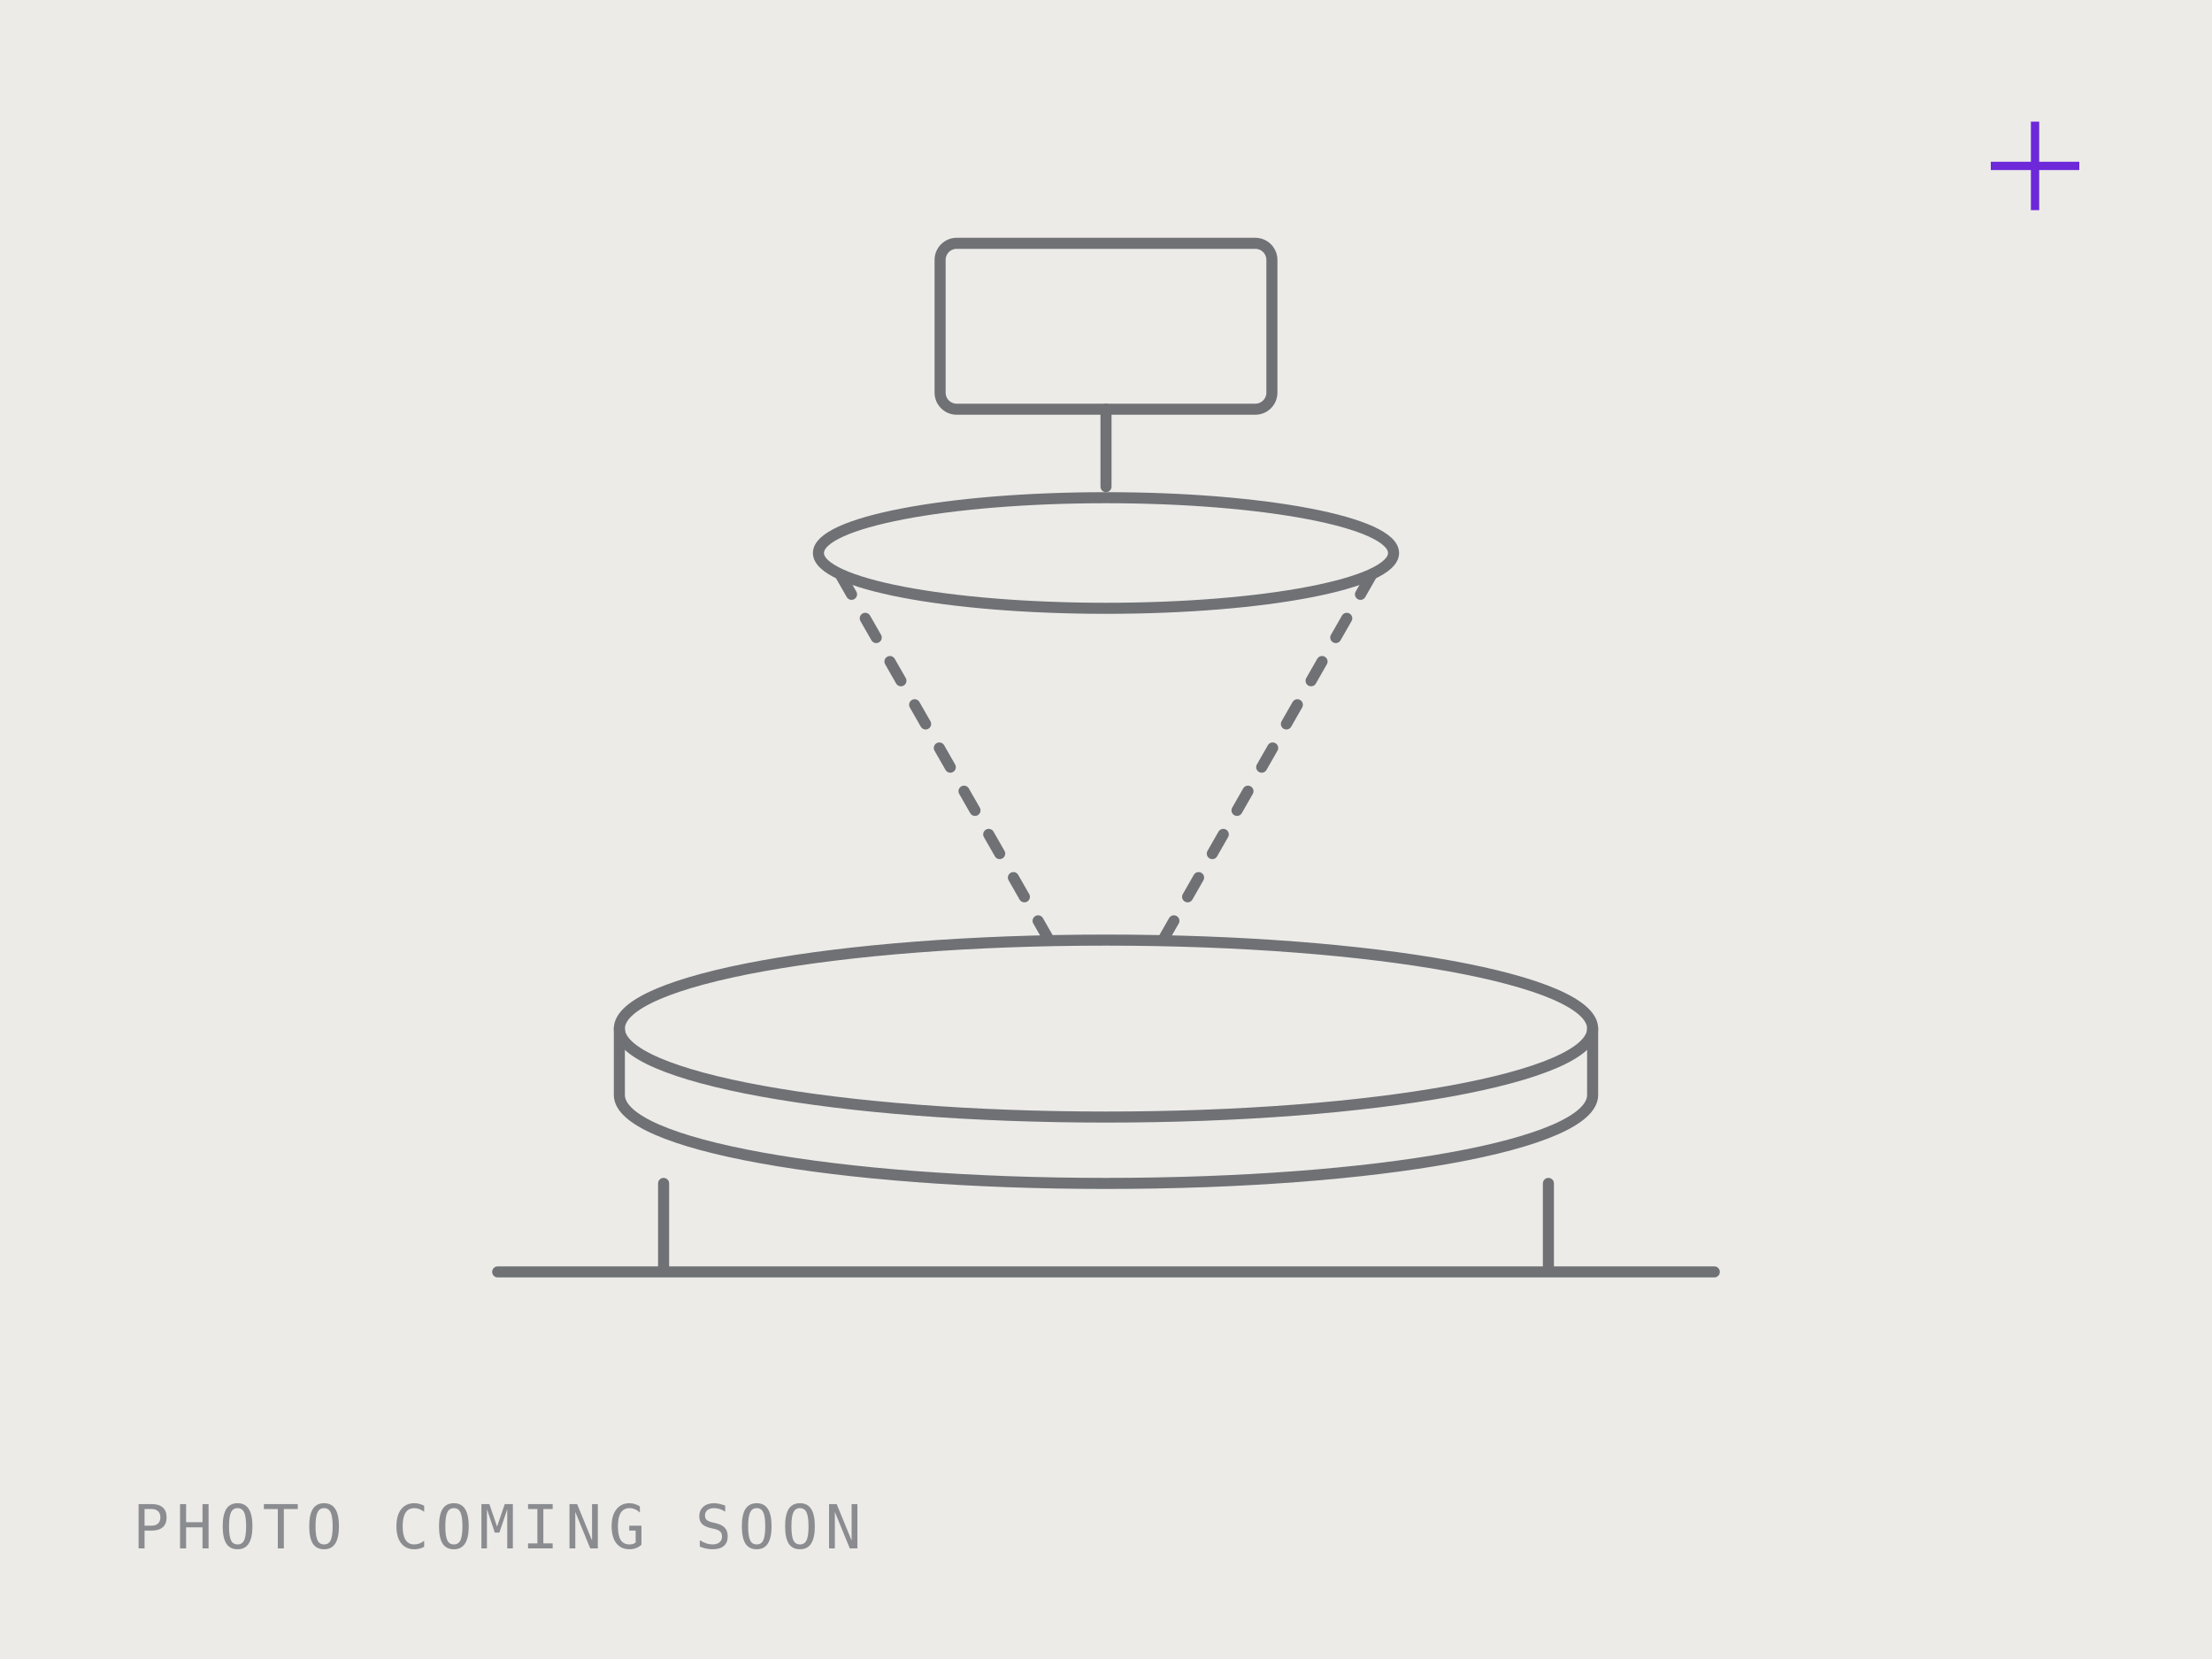
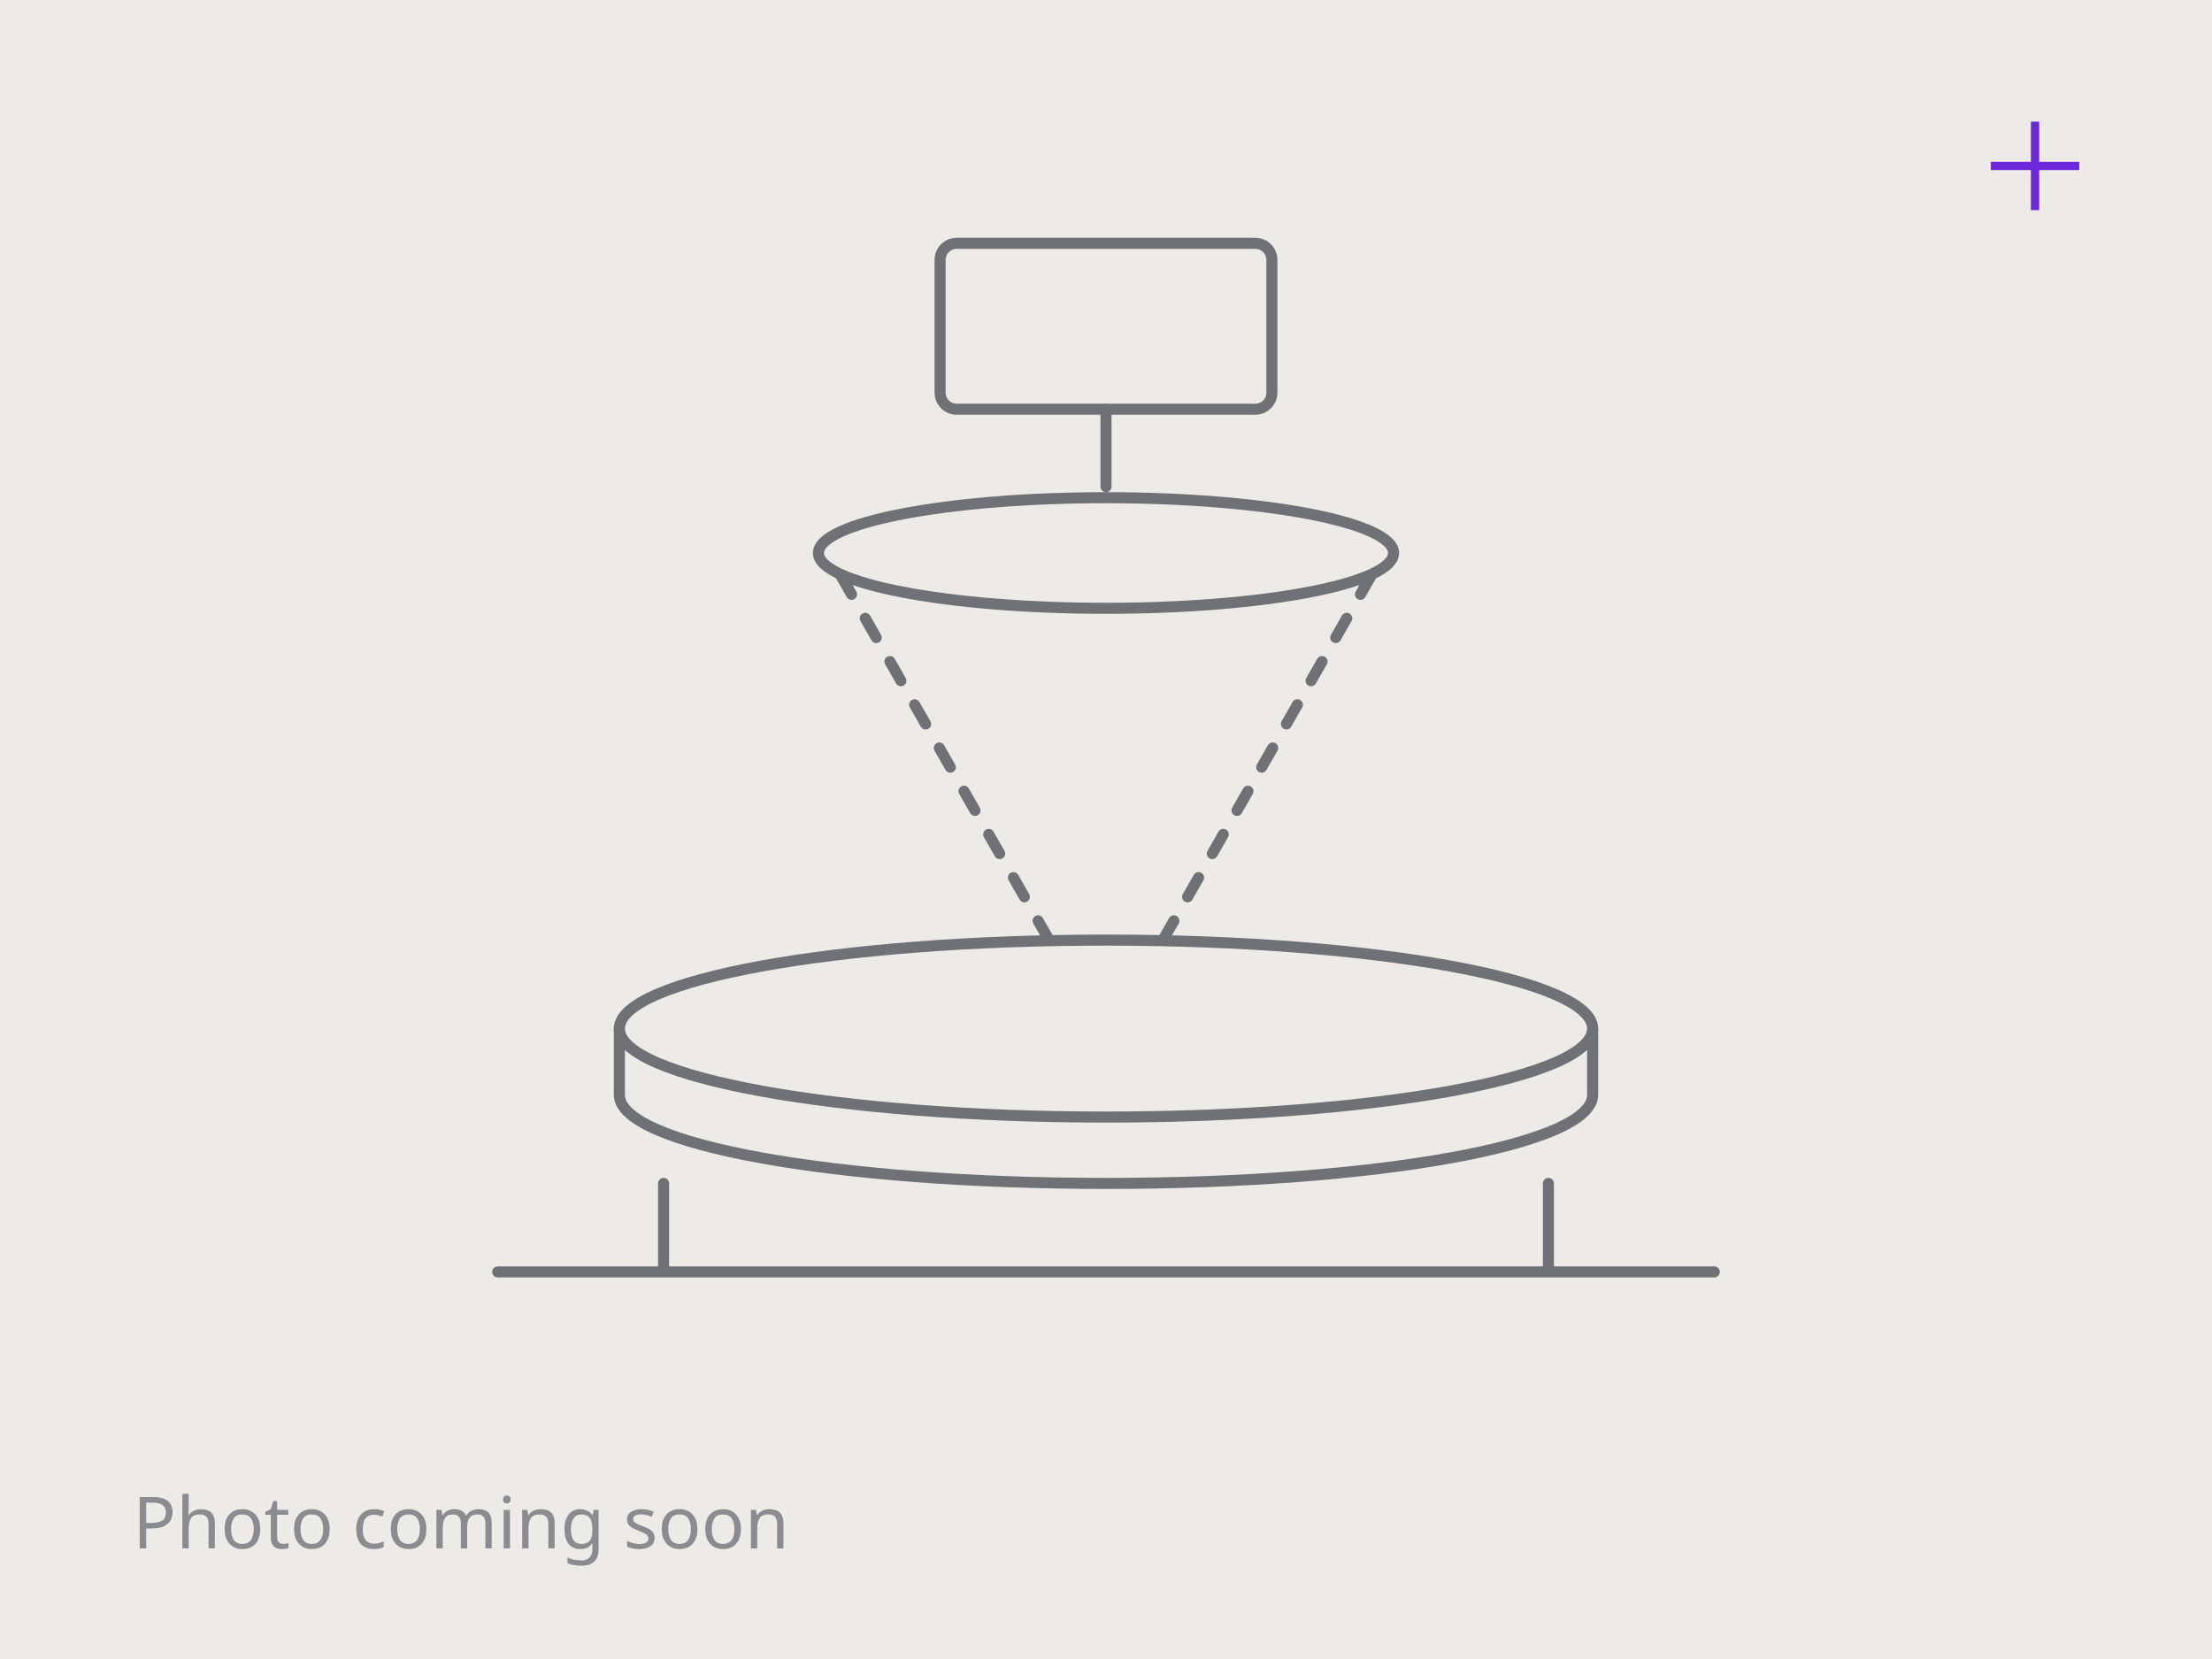
<svg xmlns="http://www.w3.org/2000/svg" viewBox="0 0 400 300" width="400" height="300">
  <rect width="400" height="300" fill="#ecebe8" />
  <g fill="none" stroke="#6f7175" stroke-width="2" stroke-linecap="round" stroke-linejoin="round">
    <rect x="170" y="44" width="60" height="30" rx="3" />
    <path d="M200 74v14" />
    <ellipse cx="200" cy="100" rx="52" ry="10" />
    <path d="M152 104l40 70M248 104l-40 70" stroke-dasharray="4 5" />
    <ellipse cx="200" cy="186" rx="88" ry="16" />
    <path d="M112 186v12c0 9 39 16 88 16s88-7 88-16v-12" />
    <path d="M90 230h220M120 230v-16M280 230v-16" />
  </g>
  <g stroke="#6d28d9" stroke-width="1.5">
    <path d="M368 22v16M360 30h16" />
  </g>
-   <text x="24" y="280" font-family="ui-monospace, Menlo, monospace" font-size="11" letter-spacing="1.2" fill="#8a8c90">PHOTO COMING SOON</text>
+   <text x="24" y="280" font-family="IBM Plex Sans, system-ui, sans-serif" font-size="13" fill="#8a8c90">Photo coming soon</text>
</svg>
